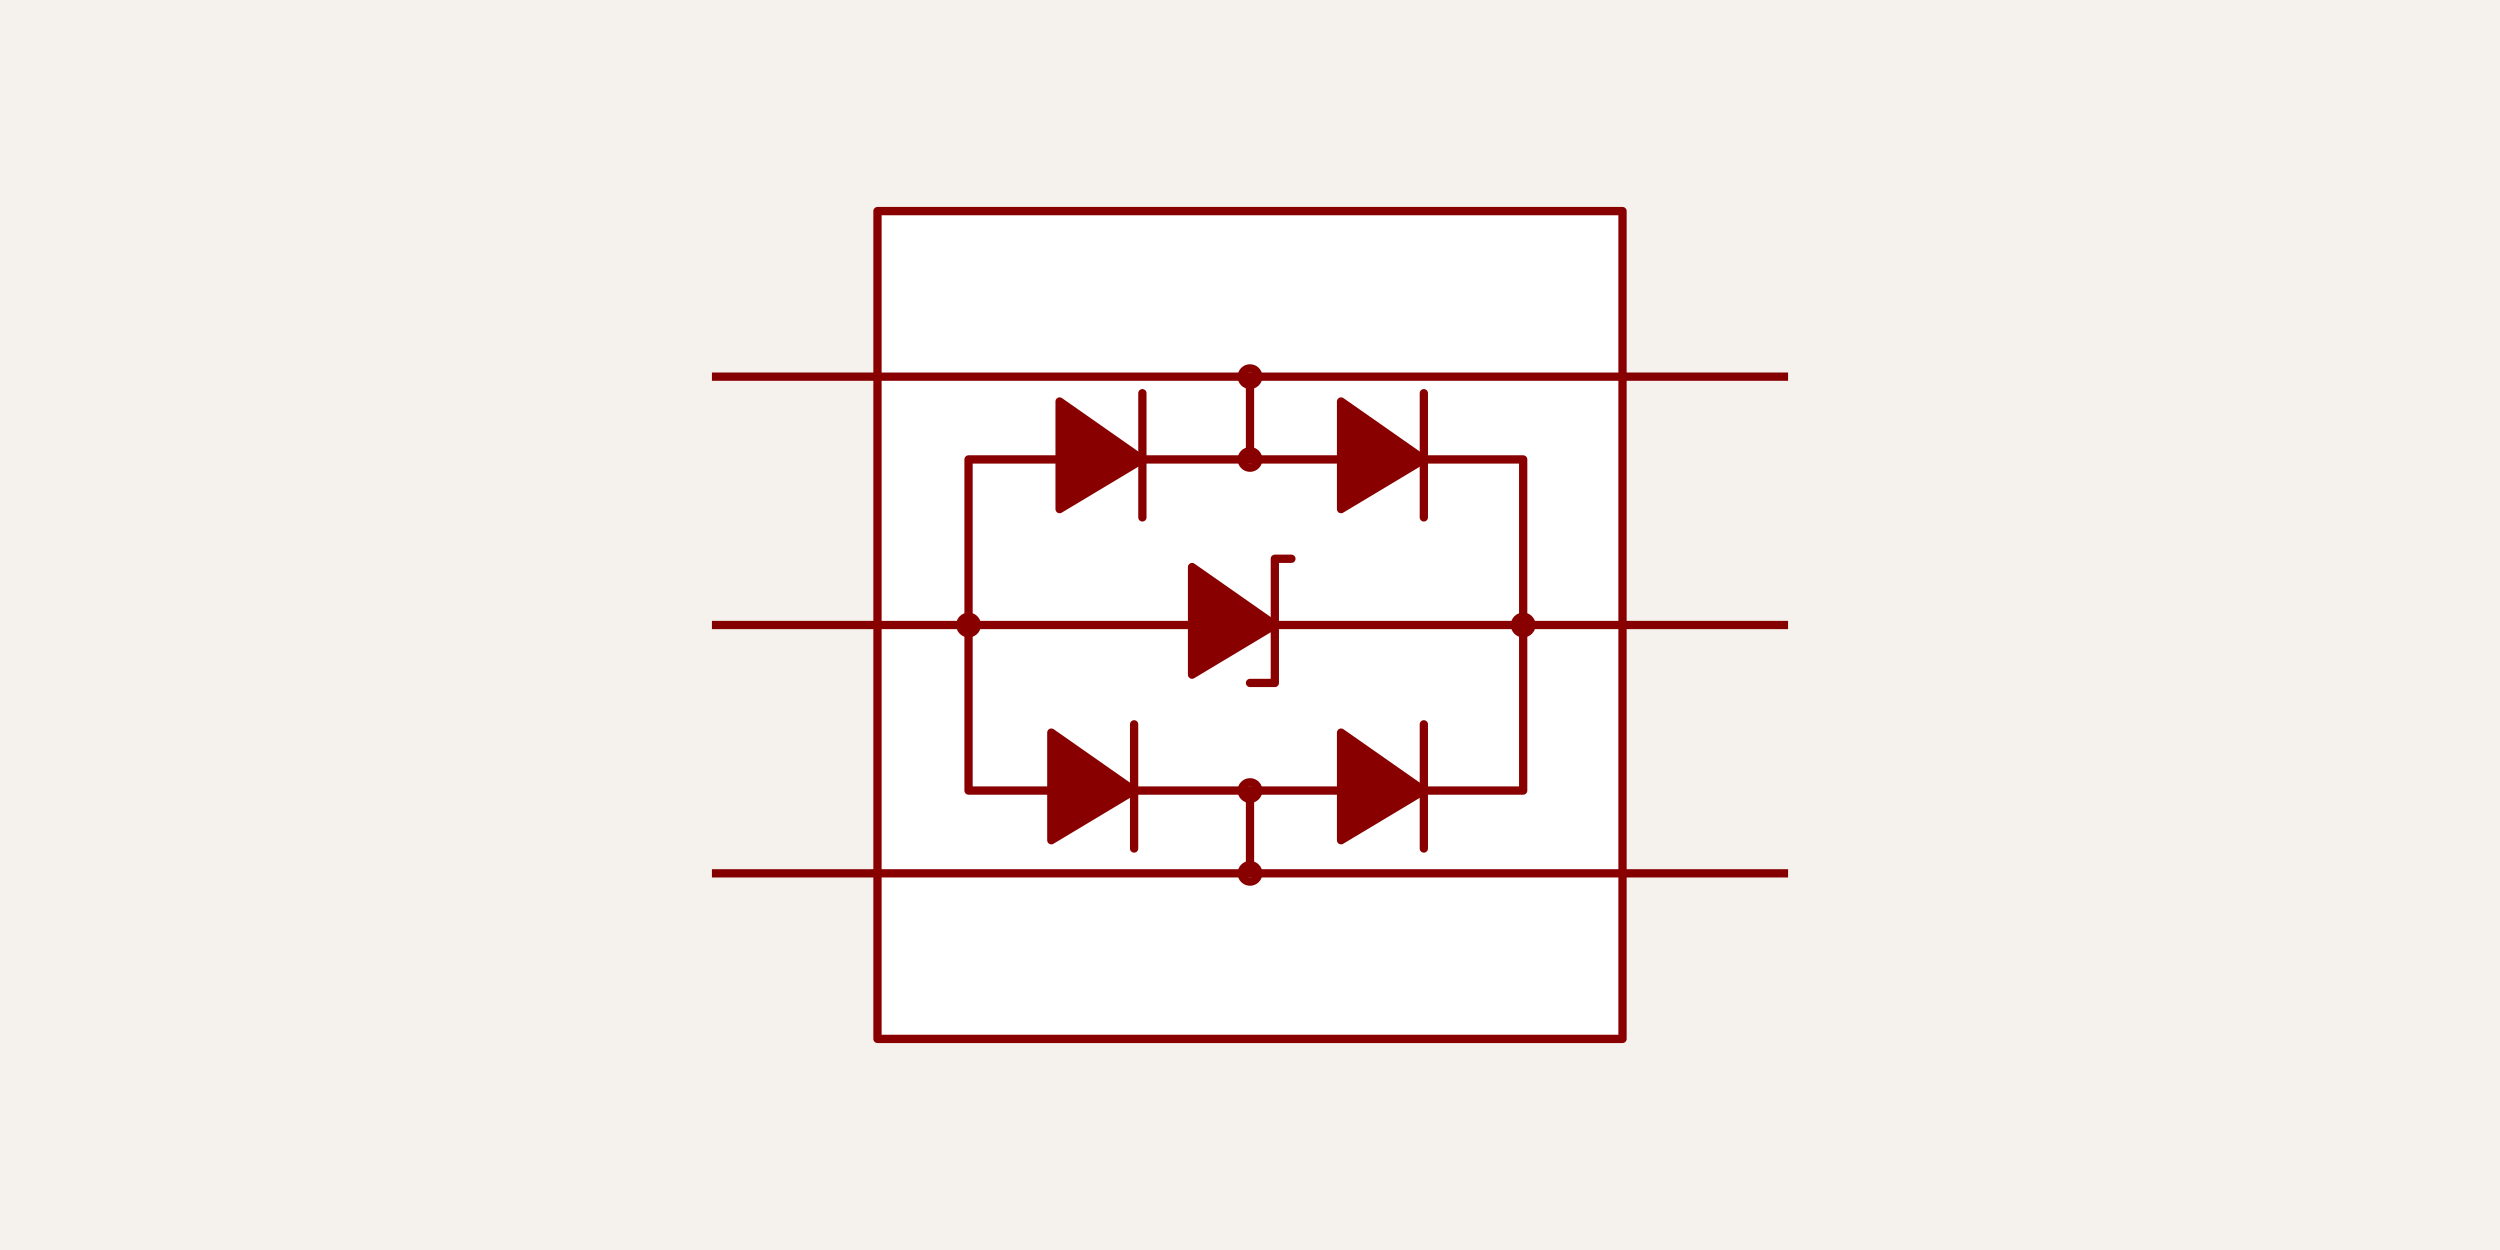
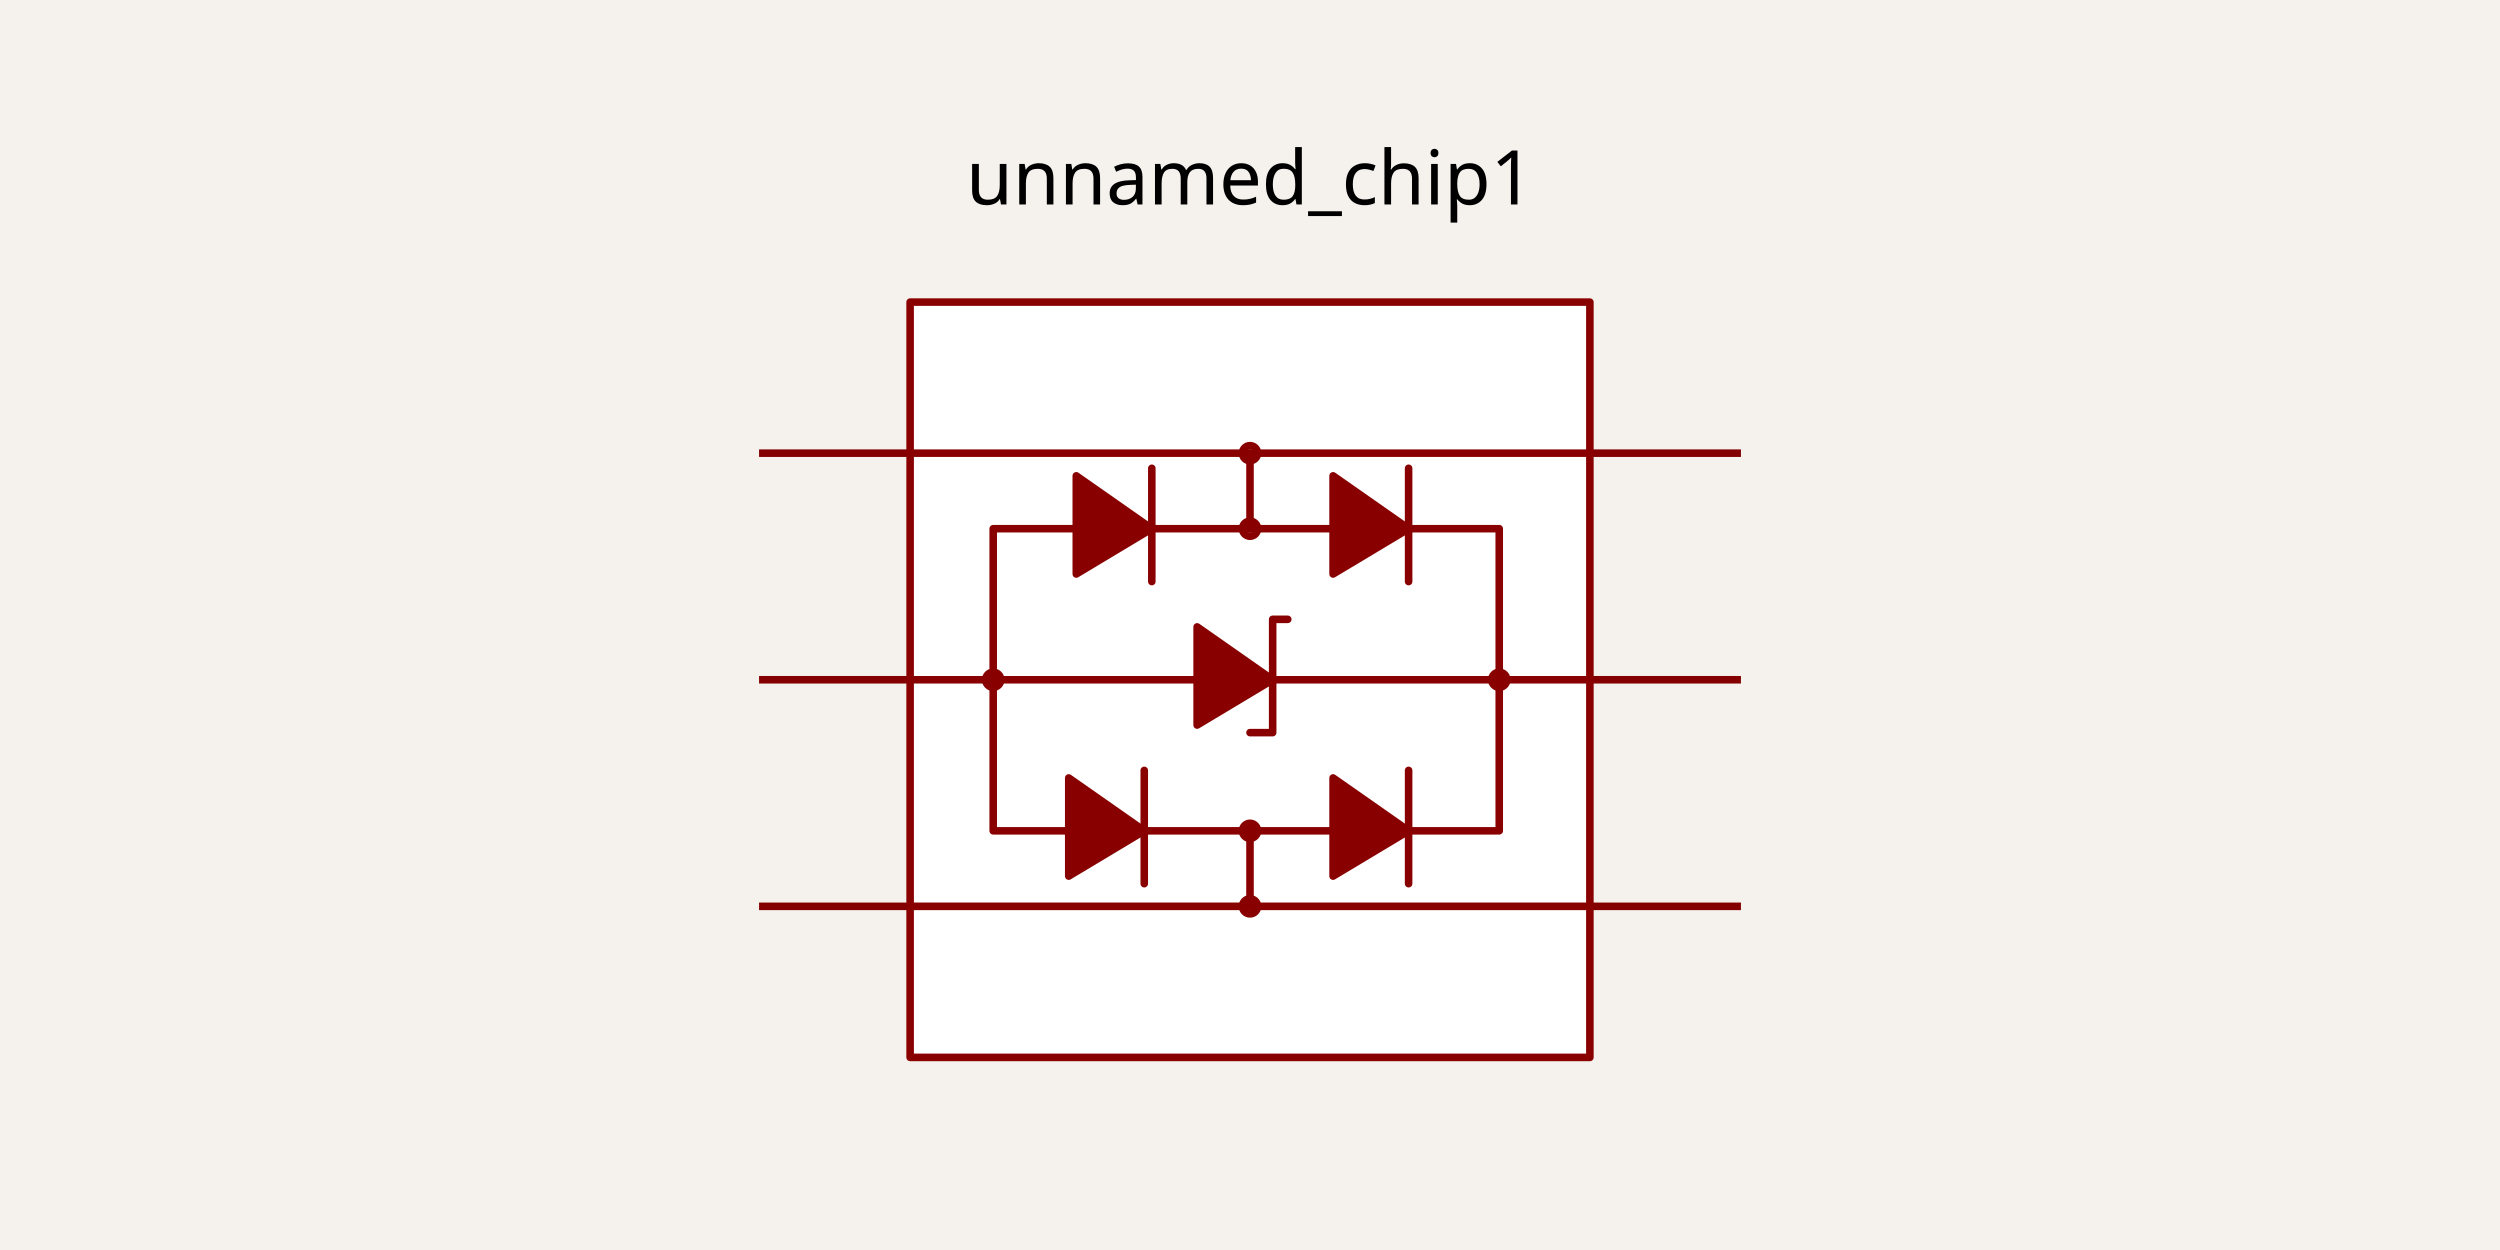
- <svg xmlns="http://www.w3.org/2000/svg" class="tscircuit-schematic" width="1200" height="600" style="background-color: rgb(245, 241, 237)" data-real-to-screen-transform="matrix(198.6754966887,0,0,-198.6754966887,600,300)" data-software-used-string="@tscircuit/core@0.0.1537">
+ <svg xmlns="http://www.w3.org/2000/svg" class="tscircuit-schematic" width="1200" height="600" style="background-color: rgb(245, 241, 237)" data-real-to-screen-transform="matrix(181.2688821752,0,0,-181.2688821752,600,326.2839879154)" data-software-used-string="@tscircuit/core@0.0.2056">
  <style>
              .boundary { fill: rgb(245, 241, 237); }
              .schematic-boundary { fill: none; stroke: #fff; }
              .component { fill: none; stroke: rgb(132, 0, 0); }
              .chip { fill: rgb(255, 255, 194); stroke: rgb(132, 0, 0); }
              .component-pin { fill: none; stroke: rgb(132, 0, 0); }
              .text { font-family: sans-serif; fill: rgb(0, 150, 0); }
              .pin-number { fill: rgb(169, 0, 0); }
              .port-label { fill: rgb(0, 100, 100); }
              .component-name { fill: rgb(0, 100, 100); }
              
            </style>
  <rect class="boundary" x="0" y="0" width="1200" height="600" />
  <g class="sch-component" data-circuit-json-type="schematic_component" data-schematic-component-id="schematic_component_0">
-     <line class="sch-line" x1="341.722" y1="180.795" x2="421.192" y2="180.795" stroke="rgba(132, 0, 0)" stroke-width="3.974" data-schematic-line-id="schematic_line_0" data-schematic-component-id="schematic_component_0" />
-     <line class="sch-line" x1="341.722" y1="300" x2="421.192" y2="300" stroke="rgba(132, 0, 0)" stroke-width="3.974" data-schematic-line-id="schematic_line_1" data-schematic-component-id="schematic_component_0" />
-     <line class="sch-line" x1="341.722" y1="419.205" x2="421.192" y2="419.205" stroke="rgba(132, 0, 0)" stroke-width="3.974" data-schematic-line-id="schematic_line_2" data-schematic-component-id="schematic_component_0" />
-     <line class="sch-line" x1="858.278" y1="419.205" x2="778.808" y2="419.205" stroke="rgba(132, 0, 0)" stroke-width="3.974" data-schematic-line-id="schematic_line_3" data-schematic-component-id="schematic_component_0" />
-     <line class="sch-line" x1="858.278" y1="300" x2="778.808" y2="300" stroke="rgba(132, 0, 0)" stroke-width="3.974" data-schematic-line-id="schematic_line_4" data-schematic-component-id="schematic_component_0" />
-     <line class="sch-line" x1="858.278" y1="180.795" x2="778.808" y2="180.795" stroke="rgba(132, 0, 0)" stroke-width="3.974" data-schematic-line-id="schematic_line_5" data-schematic-component-id="schematic_component_0" />
-     <path class="sch-path" d="M 421.192 101.325 L 778.808 101.325 L 778.808 498.675 L 421.192 498.675 L 421.192 101.325" stroke="#880000" stroke-width="3.974" fill="#FFFFFF" stroke-linecap="round" stroke-linejoin="round" data-schematic-component-id="schematic_component_0" />
-     <path class="sch-path" d="M 421.192 180.795 L 778.808 180.795" stroke="#880000" stroke-width="3.974" fill="none" stroke-linecap="round" stroke-linejoin="round" data-schematic-component-id="schematic_component_0" />
-     <path class="sch-path" d="M 421.192 419.205 L 778.808 419.205" stroke="#880000" stroke-width="3.974" fill="none" stroke-linecap="round" stroke-linejoin="round" data-schematic-component-id="schematic_component_0" />
-     <path class="sch-path" d="M 421.192 300 L 778.808 300" stroke="#880000" stroke-width="3.974" fill="none" stroke-linecap="round" stroke-linejoin="round" data-schematic-component-id="schematic_component_0" />
-     <path class="sch-path" d="M 572.185 323.841 L 611.921 300 L 572.185 272.185 L 572.185 323.841" stroke="#880000" stroke-width="3.974" fill="#880000" stroke-linecap="round" stroke-linejoin="round" data-schematic-component-id="schematic_component_0" />
-     <path class="sch-path" d="M 619.868 268.212 L 611.921 268.212 L 611.921 327.815 L 600 327.815" stroke="#880000" stroke-width="3.974" fill="none" stroke-linecap="round" stroke-linejoin="round" data-schematic-component-id="schematic_component_0" />
-     <path class="sch-path" d="M 464.901 300 L 464.901 220.53 L 731.126 220.53 L 731.126 379.47 L 464.901 379.47 L 464.901 300" stroke="#880000" stroke-width="3.974" fill="none" stroke-linecap="round" stroke-linejoin="round" data-schematic-component-id="schematic_component_0" />
-     <path class="sch-path" d="M 600 180.795 L 600 220.53" stroke="#880000" stroke-width="3.974" fill="none" stroke-linecap="round" stroke-linejoin="round" data-schematic-component-id="schematic_component_0" />
-     <path class="sch-path" d="M 600 419.205 L 600 379.47" stroke="#880000" stroke-width="3.974" fill="none" stroke-linecap="round" stroke-linejoin="round" data-schematic-component-id="schematic_component_0" />
-     <path class="sch-path" d="M 508.609 244.371 L 548.344 220.53 L 508.609 192.715 L 508.609 244.371" stroke="#880000" stroke-width="3.974" fill="#880000" stroke-linecap="round" stroke-linejoin="round" data-schematic-component-id="schematic_component_0" />
-     <path class="sch-path" d="M 548.344 188.742 L 548.344 188.742 L 548.344 248.344 L 548.344 248.344" stroke="#880000" stroke-width="3.974" fill="none" stroke-linecap="round" stroke-linejoin="round" data-schematic-component-id="schematic_component_0" />
-     <path class="sch-path" d="M 643.709 244.371 L 683.444 220.53 L 643.709 192.715 L 643.709 244.371" stroke="#880000" stroke-width="3.974" fill="#880000" stroke-linecap="round" stroke-linejoin="round" data-schematic-component-id="schematic_component_0" />
-     <path class="sch-path" d="M 683.444 188.742 L 683.444 188.742 L 683.444 248.344 L 683.444 248.344" stroke="#880000" stroke-width="3.974" fill="none" stroke-linecap="round" stroke-linejoin="round" data-schematic-component-id="schematic_component_0" />
-     <path class="sch-path" d="M 504.636 403.311 L 544.371 379.47 L 504.636 351.656 L 504.636 403.311" stroke="#880000" stroke-width="3.974" fill="#880000" stroke-linecap="round" stroke-linejoin="round" data-schematic-component-id="schematic_component_0" />
-     <path class="sch-path" d="M 544.371 347.682 L 544.371 347.682 L 544.371 407.285 L 544.371 407.285" stroke="#880000" stroke-width="3.974" fill="none" stroke-linecap="round" stroke-linejoin="round" data-schematic-component-id="schematic_component_0" />
-     <path class="sch-path" d="M 643.709 403.311 L 683.444 379.47 L 643.709 351.656 L 643.709 403.311" stroke="#880000" stroke-width="3.974" fill="#880000" stroke-linecap="round" stroke-linejoin="round" data-schematic-component-id="schematic_component_0" />
-     <path class="sch-path" d="M 683.444 347.682 L 683.444 347.682 L 683.444 407.285 L 683.444 407.285" stroke="#880000" stroke-width="3.974" fill="none" stroke-linecap="round" stroke-linejoin="round" data-schematic-component-id="schematic_component_0" />
-     <circle class="sch-circle" cx="600" cy="180.795" r="3.974" fill="none" stroke="#880000" stroke-width="3.974" data-schematic-circle-id="schematic_circle_0" data-schematic-component-id="schematic_component_0" />
-     <circle class="sch-circle" cx="600" cy="220.53" r="3.974" fill="none" stroke="#880000" stroke-width="3.974" data-schematic-circle-id="schematic_circle_1" data-schematic-component-id="schematic_component_0" />
-     <circle class="sch-circle" cx="464.901" cy="300" r="3.974" fill="none" stroke="#880000" stroke-width="3.974" data-schematic-circle-id="schematic_circle_2" data-schematic-component-id="schematic_component_0" />
-     <circle class="sch-circle" cx="731.126" cy="300" r="3.974" fill="none" stroke="#880000" stroke-width="3.974" data-schematic-circle-id="schematic_circle_3" data-schematic-component-id="schematic_component_0" />
-     <circle class="sch-circle" cx="600" cy="379.47" r="3.974" fill="none" stroke="#880000" stroke-width="3.974" data-schematic-circle-id="schematic_circle_4" data-schematic-component-id="schematic_component_0" />
-     <circle class="sch-circle" cx="600" cy="419.205" r="3.974" fill="none" stroke="#880000" stroke-width="3.974" data-schematic-circle-id="schematic_circle_5" data-schematic-component-id="schematic_component_0" />
+     <line class="sch-line" x1="364.35" y1="217.523" x2="436.858" y2="217.523" stroke="rgba(132, 0, 0)" stroke-width="3.625" data-schematic-line-id="schematic_line_0" data-schematic-component-id="schematic_component_0" />
+     <line class="sch-line" x1="364.35" y1="326.284" x2="436.858" y2="326.284" stroke="rgba(132, 0, 0)" stroke-width="3.625" data-schematic-line-id="schematic_line_1" data-schematic-component-id="schematic_component_0" />
+     <line class="sch-line" x1="364.35" y1="435.045" x2="436.858" y2="435.045" stroke="rgba(132, 0, 0)" stroke-width="3.625" data-schematic-line-id="schematic_line_2" data-schematic-component-id="schematic_component_0" />
+     <line class="sch-line" x1="835.65" y1="435.045" x2="763.142" y2="435.045" stroke="rgba(132, 0, 0)" stroke-width="3.625" data-schematic-line-id="schematic_line_3" data-schematic-component-id="schematic_component_0" />
+     <line class="sch-line" x1="835.65" y1="326.284" x2="763.142" y2="326.284" stroke="rgba(132, 0, 0)" stroke-width="3.625" data-schematic-line-id="schematic_line_4" data-schematic-component-id="schematic_component_0" />
+     <line class="sch-line" x1="835.65" y1="217.523" x2="763.142" y2="217.523" stroke="rgba(132, 0, 0)" stroke-width="3.625" data-schematic-line-id="schematic_line_5" data-schematic-component-id="schematic_component_0" />
+     <path class="sch-path" d="M 436.858 145.015 L 763.142 145.015 L 763.142 507.553 L 436.858 507.553 L 436.858 145.015" stroke="#880000" stroke-width="3.625" fill="#FFFFFF" stroke-linecap="round" stroke-linejoin="round" data-schematic-component-id="schematic_component_0" />
+     <path class="sch-path" d="M 436.858 217.523 L 763.142 217.523" stroke="#880000" stroke-width="3.625" fill="none" stroke-linecap="round" stroke-linejoin="round" data-schematic-component-id="schematic_component_0" />
+     <path class="sch-path" d="M 436.858 435.045 L 763.142 435.045" stroke="#880000" stroke-width="3.625" fill="none" stroke-linecap="round" stroke-linejoin="round" data-schematic-component-id="schematic_component_0" />
+     <path class="sch-path" d="M 436.858 326.284 L 763.142 326.284" stroke="#880000" stroke-width="3.625" fill="none" stroke-linecap="round" stroke-linejoin="round" data-schematic-component-id="schematic_component_0" />
+     <path class="sch-path" d="M 574.622 348.036 L 610.876 326.284 L 574.622 300.906 L 574.622 348.036" stroke="#880000" stroke-width="3.625" fill="#880000" stroke-linecap="round" stroke-linejoin="round" data-schematic-component-id="schematic_component_0" />
+     <path class="sch-path" d="M 618.127 297.281 L 610.876 297.281 L 610.876 351.662 L 600 351.662" stroke="#880000" stroke-width="3.625" fill="none" stroke-linecap="round" stroke-linejoin="round" data-schematic-component-id="schematic_component_0" />
+     <path class="sch-path" d="M 476.737 326.284 L 476.737 253.776 L 719.637 253.776 L 719.637 398.792 L 476.737 398.792 L 476.737 326.284" stroke="#880000" stroke-width="3.625" fill="none" stroke-linecap="round" stroke-linejoin="round" data-schematic-component-id="schematic_component_0" />
+     <path class="sch-path" d="M 600 217.523 L 600 253.776" stroke="#880000" stroke-width="3.625" fill="none" stroke-linecap="round" stroke-linejoin="round" data-schematic-component-id="schematic_component_0" />
+     <path class="sch-path" d="M 600 435.045 L 600 398.792" stroke="#880000" stroke-width="3.625" fill="none" stroke-linecap="round" stroke-linejoin="round" data-schematic-component-id="schematic_component_0" />
+     <path class="sch-path" d="M 516.616 275.529 L 552.87 253.776 L 516.616 228.399 L 516.616 275.529" stroke="#880000" stroke-width="3.625" fill="#880000" stroke-linecap="round" stroke-linejoin="round" data-schematic-component-id="schematic_component_0" />
+     <path class="sch-path" d="M 552.87 224.773 L 552.87 224.773 L 552.87 279.154 L 552.87 279.154" stroke="#880000" stroke-width="3.625" fill="none" stroke-linecap="round" stroke-linejoin="round" data-schematic-component-id="schematic_component_0" />
+     <path class="sch-path" d="M 639.879 275.529 L 676.133 253.776 L 639.879 228.399 L 639.879 275.529" stroke="#880000" stroke-width="3.625" fill="#880000" stroke-linecap="round" stroke-linejoin="round" data-schematic-component-id="schematic_component_0" />
+     <path class="sch-path" d="M 676.133 224.773 L 676.133 224.773 L 676.133 279.154 L 676.133 279.154" stroke="#880000" stroke-width="3.625" fill="none" stroke-linecap="round" stroke-linejoin="round" data-schematic-component-id="schematic_component_0" />
+     <path class="sch-path" d="M 512.991 420.544 L 549.245 398.792 L 512.991 373.414 L 512.991 420.544" stroke="#880000" stroke-width="3.625" fill="#880000" stroke-linecap="round" stroke-linejoin="round" data-schematic-component-id="schematic_component_0" />
+     <path class="sch-path" d="M 549.245 369.789 L 549.245 369.789 L 549.245 424.169 L 549.245 424.169" stroke="#880000" stroke-width="3.625" fill="none" stroke-linecap="round" stroke-linejoin="round" data-schematic-component-id="schematic_component_0" />
+     <path class="sch-path" d="M 639.879 420.544 L 676.133 398.792 L 639.879 373.414 L 639.879 420.544" stroke="#880000" stroke-width="3.625" fill="#880000" stroke-linecap="round" stroke-linejoin="round" data-schematic-component-id="schematic_component_0" />
+     <path class="sch-path" d="M 676.133 369.789 L 676.133 369.789 L 676.133 424.169 L 676.133 424.169" stroke="#880000" stroke-width="3.625" fill="none" stroke-linecap="round" stroke-linejoin="round" data-schematic-component-id="schematic_component_0" />
+     <circle class="sch-circle" cx="600" cy="217.523" r="3.625" fill="none" stroke="#880000" stroke-width="3.625" data-schematic-circle-id="schematic_circle_0" data-schematic-component-id="schematic_component_0" />
+     <circle class="sch-circle" cx="600" cy="253.776" r="3.625" fill="none" stroke="#880000" stroke-width="3.625" data-schematic-circle-id="schematic_circle_1" data-schematic-component-id="schematic_component_0" />
+     <circle class="sch-circle" cx="476.737" cy="326.284" r="3.625" fill="none" stroke="#880000" stroke-width="3.625" data-schematic-circle-id="schematic_circle_2" data-schematic-component-id="schematic_component_0" />
+     <circle class="sch-circle" cx="719.637" cy="326.284" r="3.625" fill="none" stroke="#880000" stroke-width="3.625" data-schematic-circle-id="schematic_circle_3" data-schematic-component-id="schematic_component_0" />
+     <circle class="sch-circle" cx="600" cy="398.792" r="3.625" fill="none" stroke="#880000" stroke-width="3.625" data-schematic-circle-id="schematic_circle_4" data-schematic-component-id="schematic_component_0" />
+     <circle class="sch-circle" cx="600" cy="435.045" r="3.625" fill="none" stroke="#880000" stroke-width="3.625" data-schematic-circle-id="schematic_circle_5" data-schematic-component-id="schematic_component_0" />
  </g>
  <g class="schematic-port-hover sch-port-hover" data-schematic-port-id="source_port_0">
-     <circle cx="401.325" cy="260.265" r="7.947" fill="red" opacity="0" />
+     <circle cx="364.35" cy="217.523" r="7.251" fill="red" opacity="0" />
  </g>
  <g class="schematic-port-hover sch-port-hover" data-schematic-port-id="source_port_1">
-     <circle cx="401.325" cy="300" r="7.947" fill="red" opacity="0" />
+     <circle cx="364.35" cy="326.284" r="7.251" fill="red" opacity="0" />
  </g>
  <g class="schematic-port-hover sch-port-hover" data-schematic-port-id="source_port_2">
-     <circle cx="401.325" cy="339.735" r="7.947" fill="red" opacity="0" />
+     <circle cx="364.35" cy="435.045" r="7.251" fill="red" opacity="0" />
  </g>
  <g class="schematic-port-hover sch-port-hover" data-schematic-port-id="source_port_3">
-     <circle cx="798.675" cy="339.735" r="7.947" fill="red" opacity="0" />
+     <circle cx="835.65" cy="435.045" r="7.251" fill="red" opacity="0" />
  </g>
  <g class="schematic-port-hover sch-port-hover" data-schematic-port-id="source_port_4">
-     <circle cx="798.675" cy="300" r="7.947" fill="red" opacity="0" />
+     <circle cx="835.65" cy="326.284" r="7.251" fill="red" opacity="0" />
  </g>
  <g class="schematic-port-hover sch-port-hover" data-schematic-port-id="source_port_5">
-     <circle cx="798.675" cy="260.265" r="7.947" fill="red" opacity="0" />
+     <circle cx="835.65" cy="217.523" r="7.251" fill="red" opacity="0" />
  </g>
-   <g class="schematic-port-hover sch-port-hover" data-schematic-port-id="source_port_6">
-     <circle cx="341.722" cy="180.795" r="7.947" fill="red" opacity="0" />
-   </g>
-   <g class="schematic-port-hover sch-port-hover" data-schematic-port-id="source_port_7">
-     <circle cx="341.722" cy="300" r="7.947" fill="red" opacity="0" />
-   </g>
-   <g class="schematic-port-hover sch-port-hover" data-schematic-port-id="source_port_8">
-     <circle cx="341.722" cy="419.205" r="7.947" fill="red" opacity="0" />
-   </g>
-   <g class="schematic-port-hover sch-port-hover" data-schematic-port-id="source_port_9">
-     <circle cx="858.278" cy="419.205" r="7.947" fill="red" opacity="0" />
-   </g>
-   <g class="schematic-port-hover sch-port-hover" data-schematic-port-id="source_port_10">
-     <circle cx="858.278" cy="300" r="7.947" fill="red" opacity="0" />
-   </g>
-   <g class="schematic-port-hover sch-port-hover" data-schematic-port-id="source_port_11">
-     <circle cx="858.278" cy="180.795" r="7.947" fill="red" opacity="0" />
-   </g>
+   <text class="sch-text" x="600" y="108.761" fill="#000000" text-anchor="middle" dominant-baseline="ideographic" font-family="sans-serif" font-size="36.254px" transform="rotate(0, 600, 108.7613)">unnamed_chip1</text>
</svg>
